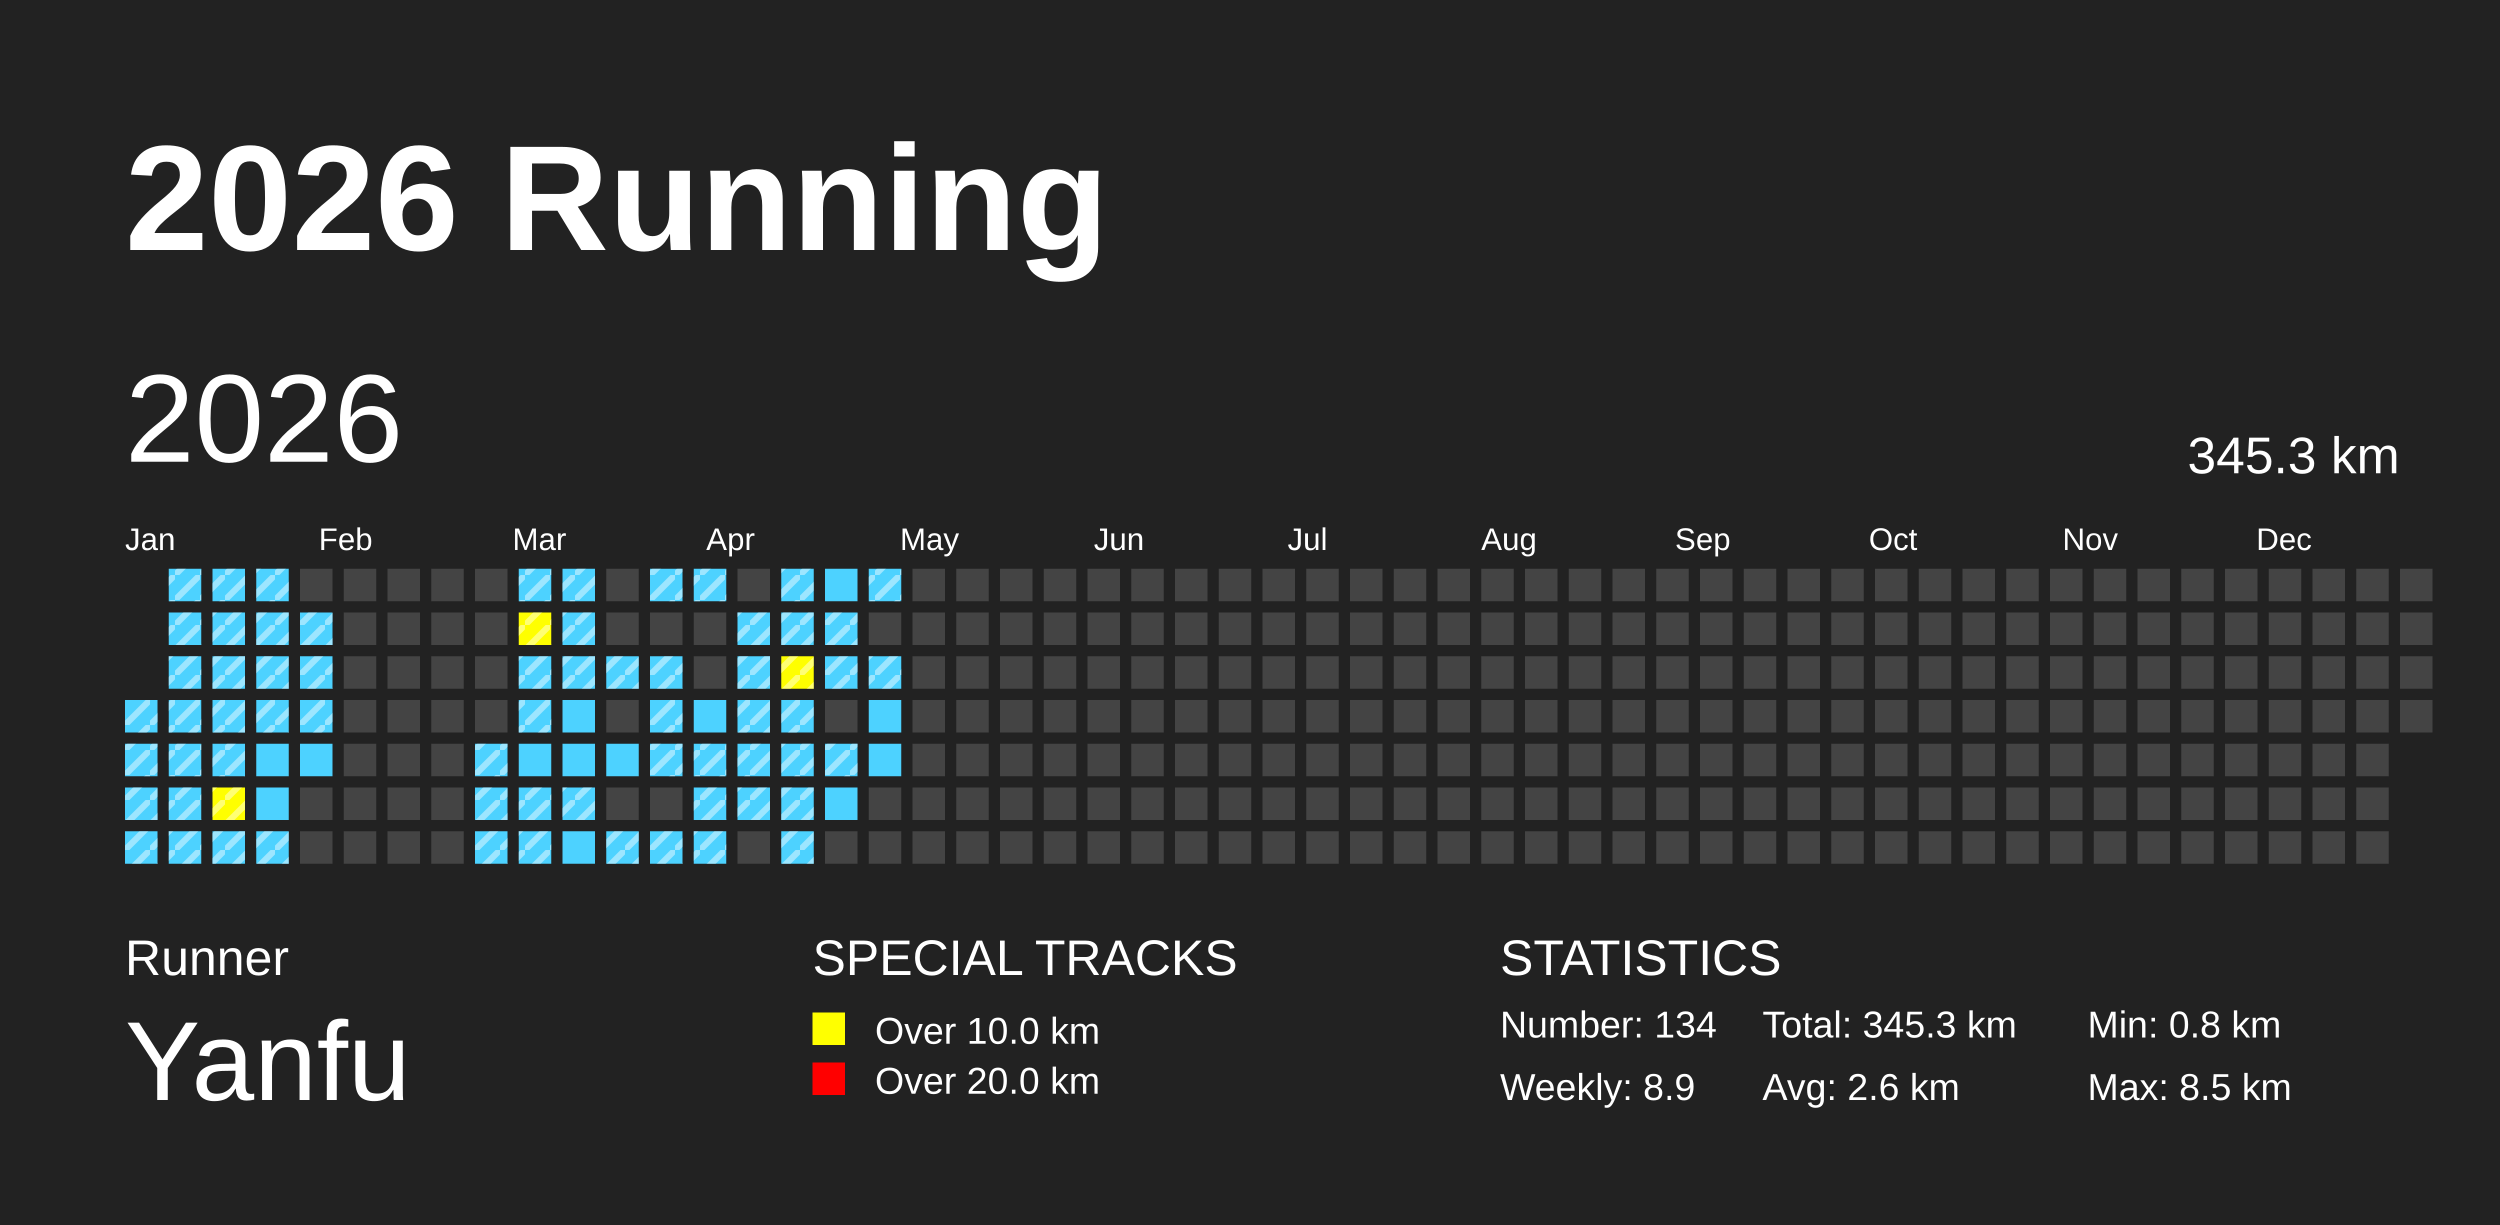
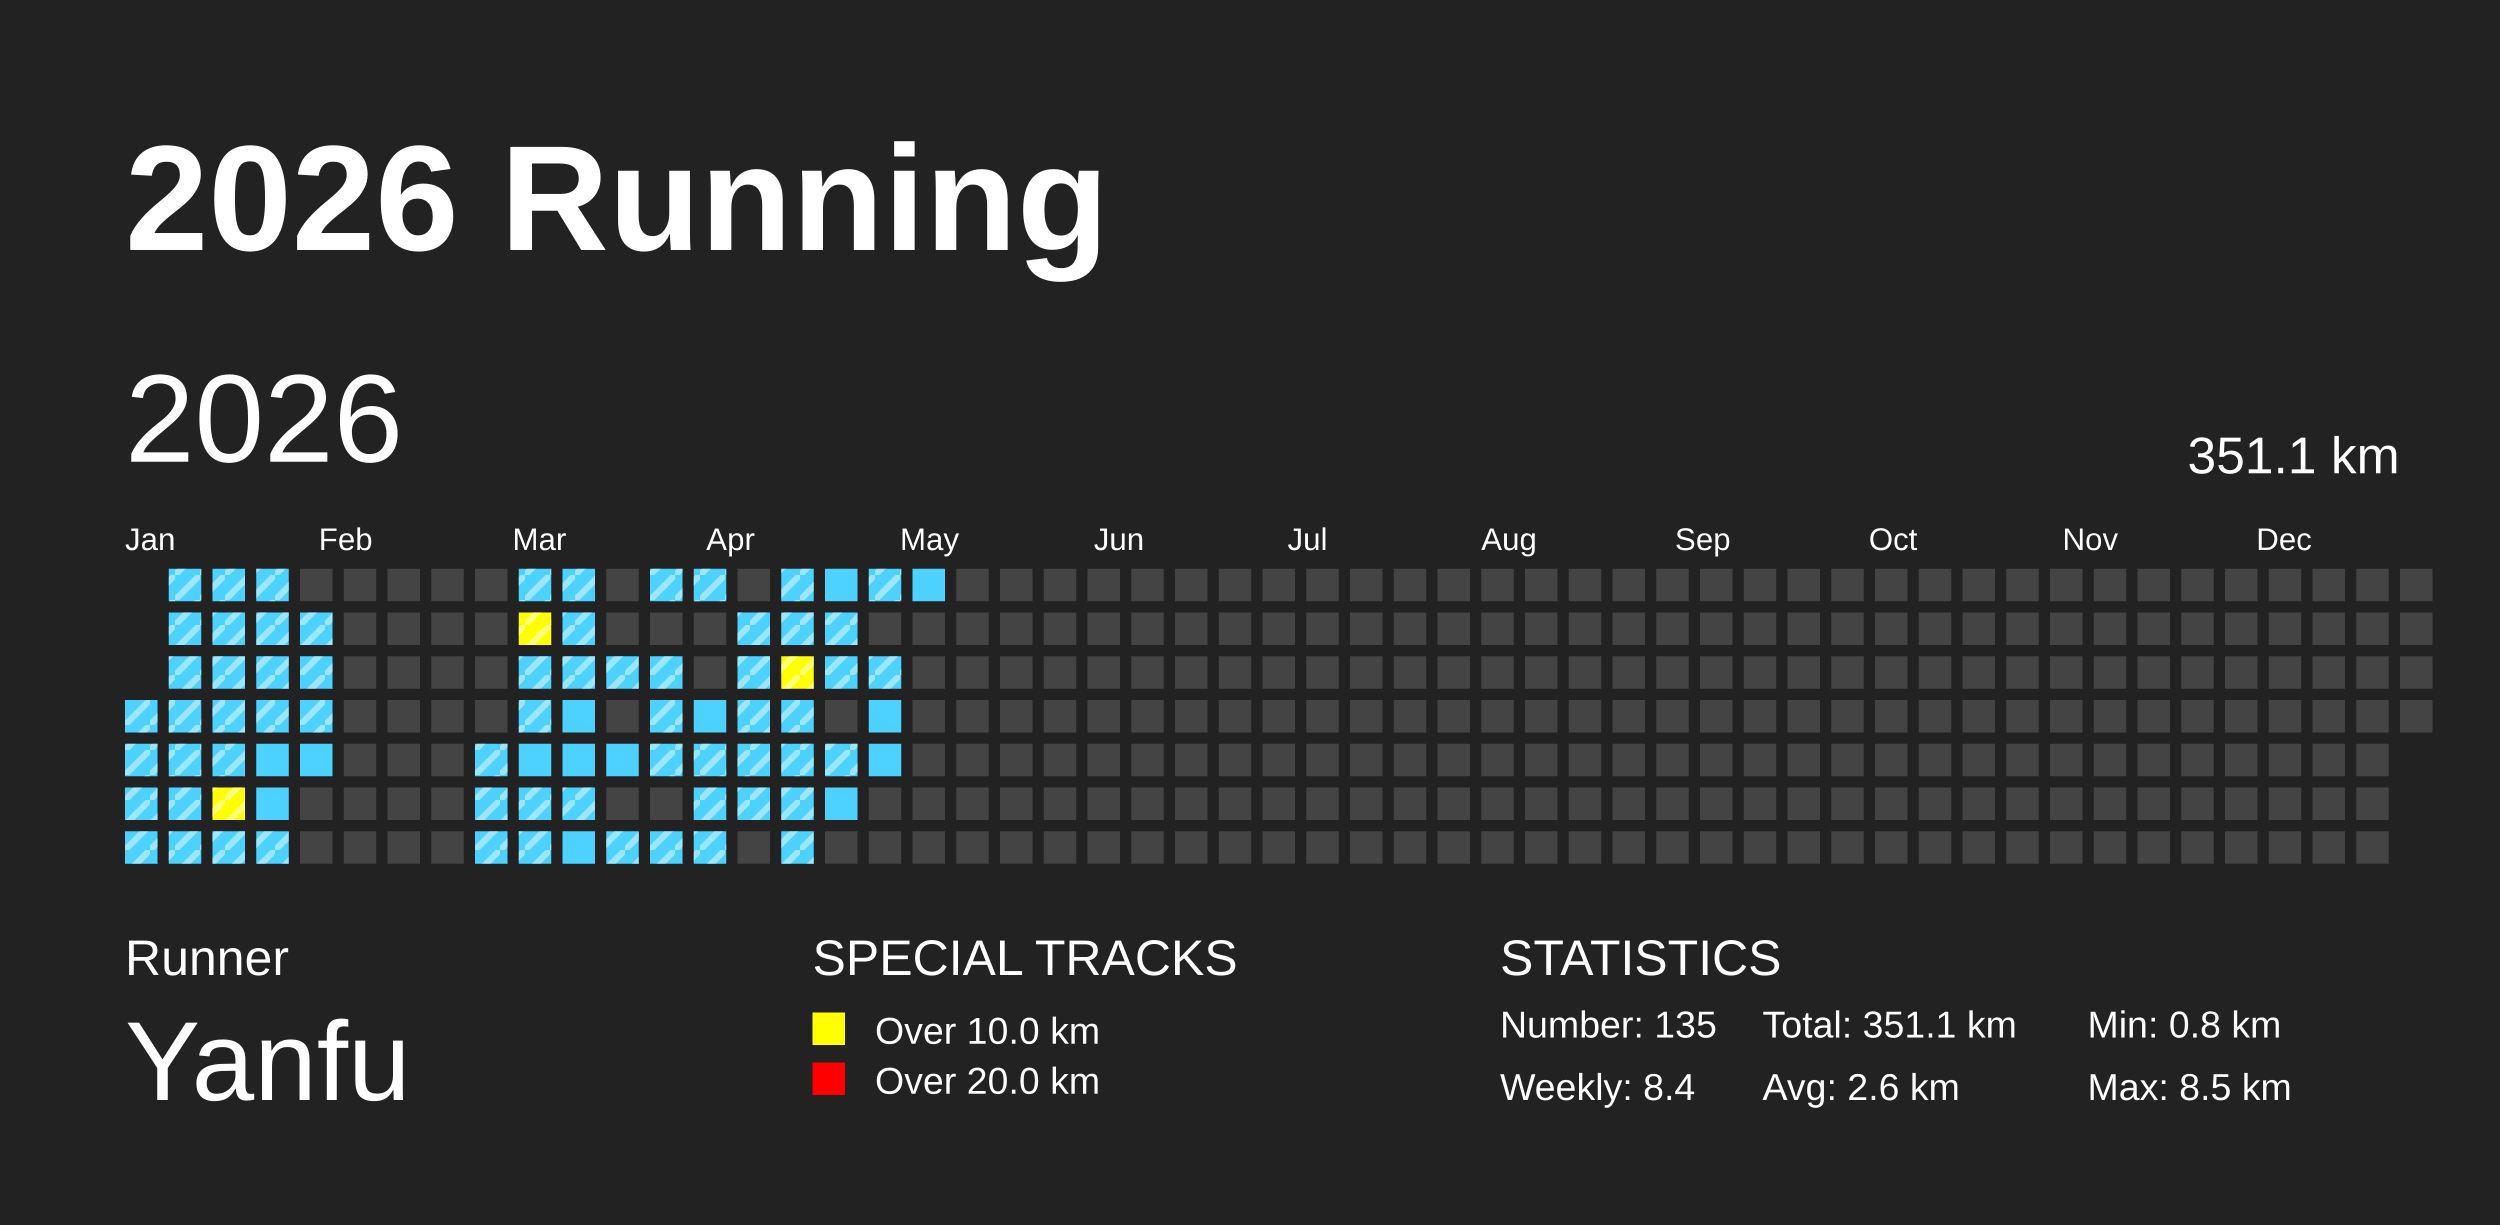
<svg xmlns="http://www.w3.org/2000/svg" baseProfile="full" height="98mm" version="1.1" viewBox="0,0,200,98" width="200mm">
  <defs>
    <pattern height="2" id="indoor-stripe" patternUnits="userSpaceOnUse" width="2">
      <line stroke="white" stroke-opacity="0.45" stroke-width="0.5" x1="0" x2="2" y1="2" y2="0" />
    </pattern>
  </defs>
  <rect fill="#222222" height="98" width="200" x="0" y="0" />
  <text fill="#FFFFFF" style="font-size:12px; font-family:Arial; font-weight:bold;" x="10" y="20">2026 Running</text>
  <text fill="#FFFFFF" style="font-size:4px; font-family:Arial" x="10" y="78">Runner</text>
  <text fill="#FFFFFF" style="font-size:9px; font-family:Arial" x="10" y="88">Yanfu</text>
  <text fill="#FFFFFF" style="font-size:4px; font-family:Arial" x="65" y="78">SPECIAL TRACKS</text>
  <rect fill="yellow" height="2.6" width="2.6" x="65" y="81" />
  <text fill="#FFFFFF" style="font-size:3px; font-family:Arial" x="70" y="83.5">Over 10.0 km</text>
  <rect fill="red" height="2.6" width="2.6" x="65" y="85" />
  <text fill="#FFFFFF" style="font-size:3px; font-family:Arial" x="70" y="87.5">Over 20.0 km</text>
  <text fill="#FFFFFF" style="font-size:4px; font-family:Arial" x="120" y="78">STATISTICS</text>
-   <text fill="#FFFFFF" style="font-size:3px; font-family:Arial" x="120" y="83">Number: 134</text>
-   <text fill="#FFFFFF" style="font-size:3px; font-family:Arial" x="120" y="88">Weekly: 8.9</text>
-   <text fill="#FFFFFF" style="font-size:3px; font-family:Arial" x="141" y="83">Total: 345.3 km</text>
+   <text fill="#FFFFFF" style="font-size:3px; font-family:Arial" x="120" y="83">Number: 135</text>
+   <text fill="#FFFFFF" style="font-size:3px; font-family:Arial" x="120" y="88">Weekly: 8.4</text>
+   <text fill="#FFFFFF" style="font-size:3px; font-family:Arial" x="141" y="83">Total: 351.1 km</text>
  <text fill="#FFFFFF" style="font-size:3px; font-family:Arial" x="141" y="88">Avg: 2.6 km</text>
  <text fill="#FFFFFF" style="font-size:3px; font-family:Arial" x="167" y="83">Min: 0.8 km</text>
  <text fill="#FFFFFF" style="font-size:3px; font-family:Arial" x="167" y="88">Max: 8.5 km</text>
  <text dominant-baseline="hanging" fill="#FFFFFF" style="font-size:10.0px; font-family:Arial;" x="10" y="30">2026</text>
-   <text dominant-baseline="hanging" fill="#FFFFFF" style="font-size:4.125px; font-family:Arial;" x="175" y="35">345.3 km</text>
+   <text dominant-baseline="hanging" fill="#FFFFFF" style="font-size:4.125px; font-family:Arial;" x="175" y="35">351.1 km</text>
  <text fill="#FFFFFF" style="font-size:2.5px; font-family:Arial" x="10.0" y="44">Jan</text>
  <text fill="#FFFFFF" style="font-size:2.5px; font-family:Arial" x="25.5" y="44">Feb</text>
  <text fill="#FFFFFF" style="font-size:2.5px; font-family:Arial" x="41.0" y="44">Mar</text>
  <text fill="#FFFFFF" style="font-size:2.5px; font-family:Arial" x="56.5" y="44">Apr</text>
  <text fill="#FFFFFF" style="font-size:2.5px; font-family:Arial" x="72.0" y="44">May</text>
  <text fill="#FFFFFF" style="font-size:2.5px; font-family:Arial" x="87.5" y="44">Jun</text>
  <text fill="#FFFFFF" style="font-size:2.5px; font-family:Arial" x="103.0" y="44">Jul</text>
  <text fill="#FFFFFF" style="font-size:2.5px; font-family:Arial" x="118.5" y="44">Aug</text>
  <text fill="#FFFFFF" style="font-size:2.5px; font-family:Arial" x="134.0" y="44">Sep</text>
  <text fill="#FFFFFF" style="font-size:2.5px; font-family:Arial" x="149.5" y="44">Oct</text>
  <text fill="#FFFFFF" style="font-size:2.5px; font-family:Arial" x="165.0" y="44">Nov</text>
  <text fill="#FFFFFF" style="font-size:2.5px; font-family:Arial" x="180.5" y="44">Dec</text>
  <rect fill="#4DD2FF" height="2.6" width="2.6" x="10.0" y="56.0" />
  <rect fill="url(#indoor-stripe)" height="2.6" width="2.6" x="10.0" y="56.0" />
  <rect fill="#4DD2FF" height="2.6" width="2.6" x="10.0" y="59.5" />
  <rect fill="url(#indoor-stripe)" height="2.6" width="2.6" x="10.0" y="59.5" />
  <rect fill="#4DD2FF" height="2.6" width="2.6" x="10.0" y="63.0" />
  <rect fill="url(#indoor-stripe)" height="2.6" width="2.6" x="10.0" y="63.0" />
  <rect fill="#4DD2FF" height="2.6" width="2.6" x="10.0" y="66.5" />
  <rect fill="url(#indoor-stripe)" height="2.6" width="2.6" x="10.0" y="66.5" />
  <rect fill="#4DD2FF" height="2.6" width="2.6" x="13.5" y="45.5" />
  <rect fill="url(#indoor-stripe)" height="2.6" width="2.6" x="13.5" y="45.5" />
  <rect fill="#4DD2FF" height="2.6" width="2.6" x="13.5" y="49.0" />
  <rect fill="url(#indoor-stripe)" height="2.6" width="2.6" x="13.5" y="49.0" />
  <rect fill="#4DD2FF" height="2.6" width="2.6" x="13.5" y="52.5" />
  <rect fill="url(#indoor-stripe)" height="2.6" width="2.6" x="13.5" y="52.5" />
  <rect fill="#4DD2FF" height="2.6" width="2.6" x="13.5" y="56.0" />
  <rect fill="url(#indoor-stripe)" height="2.6" width="2.6" x="13.5" y="56.0" />
  <rect fill="#4DD2FF" height="2.6" width="2.6" x="13.5" y="59.5" />
  <rect fill="url(#indoor-stripe)" height="2.6" width="2.6" x="13.5" y="59.5" />
  <rect fill="#4DD2FF" height="2.6" width="2.6" x="13.5" y="63.0" />
  <rect fill="url(#indoor-stripe)" height="2.6" width="2.6" x="13.5" y="63.0" />
  <rect fill="#4DD2FF" height="2.6" width="2.6" x="13.5" y="66.5" />
  <rect fill="url(#indoor-stripe)" height="2.6" width="2.6" x="13.5" y="66.5" />
  <rect fill="#4DD2FF" height="2.6" width="2.6" x="17.0" y="45.5" />
  <rect fill="url(#indoor-stripe)" height="2.6" width="2.6" x="17.0" y="45.5" />
  <rect fill="#4DD2FF" height="2.6" width="2.6" x="17.0" y="49.0" />
  <rect fill="url(#indoor-stripe)" height="2.6" width="2.6" x="17.0" y="49.0" />
  <rect fill="#4DD2FF" height="2.6" width="2.6" x="17.0" y="52.5" />
  <rect fill="url(#indoor-stripe)" height="2.6" width="2.6" x="17.0" y="52.5" />
  <rect fill="#4DD2FF" height="2.6" width="2.6" x="17.0" y="56.0" />
  <rect fill="url(#indoor-stripe)" height="2.6" width="2.6" x="17.0" y="56.0" />
  <rect fill="#4DD2FF" height="2.6" width="2.6" x="17.0" y="59.5" />
  <rect fill="url(#indoor-stripe)" height="2.6" width="2.6" x="17.0" y="59.5" />
  <rect fill="yellow" height="2.6" width="2.6" x="17.0" y="63.0" />
  <rect fill="url(#indoor-stripe)" height="2.6" width="2.6" x="17.0" y="63.0" />
  <rect fill="#4DD2FF" height="2.6" width="2.6" x="17.0" y="66.5" />
  <rect fill="url(#indoor-stripe)" height="2.6" width="2.6" x="17.0" y="66.5" />
  <rect fill="#4DD2FF" height="2.6" width="2.6" x="20.5" y="45.5" />
  <rect fill="url(#indoor-stripe)" height="2.6" width="2.6" x="20.5" y="45.5" />
  <rect fill="#4DD2FF" height="2.6" width="2.6" x="20.5" y="49.0" />
  <rect fill="url(#indoor-stripe)" height="2.6" width="2.6" x="20.5" y="49.0" />
  <rect fill="#4DD2FF" height="2.6" width="2.6" x="20.5" y="52.5" />
  <rect fill="url(#indoor-stripe)" height="2.6" width="2.6" x="20.5" y="52.5" />
  <rect fill="#4DD2FF" height="2.6" width="2.6" x="20.5" y="56.0" />
  <rect fill="url(#indoor-stripe)" height="2.6" width="2.6" x="20.5" y="56.0" />
  <rect fill="#4DD2FF" height="2.6" width="2.6" x="20.5" y="59.5" />
  <rect fill="#4DD2FF" height="2.6" width="2.6" x="20.5" y="63.0" />
  <rect fill="#4DD2FF" height="2.6" width="2.6" x="20.5" y="66.5" />
  <rect fill="url(#indoor-stripe)" height="2.6" width="2.6" x="20.5" y="66.5" />
  <rect fill="#444444" height="2.6" width="2.6" x="24.0" y="45.5" />
  <rect fill="#4DD2FF" height="2.6" width="2.6" x="24.0" y="49.0" />
  <rect fill="url(#indoor-stripe)" height="2.6" width="2.6" x="24.0" y="49.0" />
  <rect fill="#4DD2FF" height="2.6" width="2.6" x="24.0" y="52.5" />
  <rect fill="url(#indoor-stripe)" height="2.6" width="2.6" x="24.0" y="52.5" />
  <rect fill="#4DD2FF" height="2.6" width="2.6" x="24.0" y="56.0" />
  <rect fill="url(#indoor-stripe)" height="2.6" width="2.6" x="24.0" y="56.0" />
  <rect fill="#4DD2FF" height="2.6" width="2.6" x="24.0" y="59.5" />
  <rect fill="#444444" height="2.6" width="2.6" x="24.0" y="63.0" />
  <rect fill="#444444" height="2.6" width="2.6" x="24.0" y="66.5" />
  <rect fill="#444444" height="2.6" width="2.6" x="27.5" y="45.5" />
  <rect fill="#444444" height="2.6" width="2.6" x="27.5" y="49.0" />
  <rect fill="#444444" height="2.6" width="2.6" x="27.5" y="52.5" />
  <rect fill="#444444" height="2.6" width="2.6" x="27.5" y="56.0" />
  <rect fill="#444444" height="2.6" width="2.6" x="27.5" y="59.5" />
  <rect fill="#444444" height="2.6" width="2.6" x="27.5" y="63.0" />
  <rect fill="#444444" height="2.6" width="2.6" x="27.5" y="66.5" />
  <rect fill="#444444" height="2.6" width="2.6" x="31.0" y="45.5" />
  <rect fill="#444444" height="2.6" width="2.6" x="31.0" y="49.0" />
  <rect fill="#444444" height="2.6" width="2.6" x="31.0" y="52.5" />
  <rect fill="#444444" height="2.6" width="2.6" x="31.0" y="56.0" />
  <rect fill="#444444" height="2.6" width="2.6" x="31.0" y="59.5" />
  <rect fill="#444444" height="2.6" width="2.6" x="31.0" y="63.0" />
  <rect fill="#444444" height="2.6" width="2.6" x="31.0" y="66.5" />
  <rect fill="#444444" height="2.6" width="2.6" x="34.5" y="45.5" />
  <rect fill="#444444" height="2.6" width="2.6" x="34.5" y="49.0" />
  <rect fill="#444444" height="2.6" width="2.6" x="34.5" y="52.5" />
  <rect fill="#444444" height="2.6" width="2.6" x="34.5" y="56.0" />
  <rect fill="#444444" height="2.6" width="2.6" x="34.5" y="59.5" />
  <rect fill="#444444" height="2.6" width="2.6" x="34.5" y="63.0" />
  <rect fill="#444444" height="2.6" width="2.6" x="34.5" y="66.5" />
  <rect fill="#444444" height="2.6" width="2.6" x="38.0" y="45.5" />
  <rect fill="#444444" height="2.6" width="2.6" x="38.0" y="49.0" />
  <rect fill="#444444" height="2.6" width="2.6" x="38.0" y="52.5" />
  <rect fill="#444444" height="2.6" width="2.6" x="38.0" y="56.0" />
  <rect fill="#4DD2FF" height="2.6" width="2.6" x="38.0" y="59.5" />
  <rect fill="url(#indoor-stripe)" height="2.6" width="2.6" x="38.0" y="59.5" />
  <rect fill="#4DD2FF" height="2.6" width="2.6" x="38.0" y="63.0" />
  <rect fill="url(#indoor-stripe)" height="2.6" width="2.6" x="38.0" y="63.0" />
  <rect fill="#4DD2FF" height="2.6" width="2.6" x="38.0" y="66.5" />
  <rect fill="url(#indoor-stripe)" height="2.6" width="2.6" x="38.0" y="66.5" />
  <rect fill="#4DD2FF" height="2.6" width="2.6" x="41.5" y="45.5" />
  <rect fill="url(#indoor-stripe)" height="2.6" width="2.6" x="41.5" y="45.5" />
  <rect fill="yellow" height="2.6" width="2.6" x="41.5" y="49.0" />
  <rect fill="url(#indoor-stripe)" height="2.6" width="2.6" x="41.5" y="49.0" />
  <rect fill="#4DD2FF" height="2.6" width="2.6" x="41.5" y="52.5" />
  <rect fill="url(#indoor-stripe)" height="2.6" width="2.6" x="41.5" y="52.5" />
  <rect fill="#4DD2FF" height="2.6" width="2.6" x="41.5" y="56.0" />
  <rect fill="url(#indoor-stripe)" height="2.6" width="2.6" x="41.5" y="56.0" />
  <rect fill="#4DD2FF" height="2.6" width="2.6" x="41.5" y="59.5" />
  <rect fill="#4DD2FF" height="2.6" width="2.6" x="41.5" y="63.0" />
  <rect fill="url(#indoor-stripe)" height="2.6" width="2.6" x="41.5" y="63.0" />
  <rect fill="#4DD2FF" height="2.6" width="2.6" x="41.5" y="66.5" />
  <rect fill="url(#indoor-stripe)" height="2.6" width="2.6" x="41.5" y="66.5" />
  <rect fill="#4DD2FF" height="2.6" width="2.6" x="45.0" y="45.5" />
  <rect fill="url(#indoor-stripe)" height="2.6" width="2.6" x="45.0" y="45.5" />
  <rect fill="#4DD2FF" height="2.6" width="2.6" x="45.0" y="49.0" />
  <rect fill="url(#indoor-stripe)" height="2.6" width="2.6" x="45.0" y="49.0" />
  <rect fill="#4DD2FF" height="2.6" width="2.6" x="45.0" y="52.5" />
  <rect fill="url(#indoor-stripe)" height="2.6" width="2.6" x="45.0" y="52.5" />
  <rect fill="#4DD2FF" height="2.6" width="2.6" x="45.0" y="56.0" />
  <rect fill="#4DD2FF" height="2.6" width="2.6" x="45.0" y="59.5" />
  <rect fill="#4DD2FF" height="2.6" width="2.6" x="45.0" y="63.0" />
  <rect fill="url(#indoor-stripe)" height="2.6" width="2.6" x="45.0" y="63.0" />
  <rect fill="#4DD2FF" height="2.6" width="2.6" x="45.0" y="66.5" />
  <rect fill="#444444" height="2.6" width="2.6" x="48.5" y="45.5" />
  <rect fill="#444444" height="2.6" width="2.6" x="48.5" y="49.0" />
  <rect fill="#4DD2FF" height="2.6" width="2.6" x="48.5" y="52.5" />
  <rect fill="url(#indoor-stripe)" height="2.6" width="2.6" x="48.5" y="52.5" />
  <rect fill="#444444" height="2.6" width="2.6" x="48.5" y="56.0" />
  <rect fill="#4DD2FF" height="2.6" width="2.6" x="48.5" y="59.5" />
  <rect fill="#444444" height="2.6" width="2.6" x="48.5" y="63.0" />
  <rect fill="#4DD2FF" height="2.6" width="2.6" x="48.5" y="66.5" />
  <rect fill="url(#indoor-stripe)" height="2.6" width="2.6" x="48.5" y="66.5" />
  <rect fill="#4DD2FF" height="2.6" width="2.6" x="52.0" y="45.5" />
  <rect fill="url(#indoor-stripe)" height="2.6" width="2.6" x="52.0" y="45.5" />
  <rect fill="#444444" height="2.6" width="2.6" x="52.0" y="49.0" />
  <rect fill="#4DD2FF" height="2.6" width="2.6" x="52.0" y="52.5" />
  <rect fill="url(#indoor-stripe)" height="2.6" width="2.6" x="52.0" y="52.5" />
  <rect fill="#4DD2FF" height="2.6" width="2.6" x="52.0" y="56.0" />
  <rect fill="url(#indoor-stripe)" height="2.6" width="2.6" x="52.0" y="56.0" />
  <rect fill="#4DD2FF" height="2.6" width="2.6" x="52.0" y="59.5" />
  <rect fill="url(#indoor-stripe)" height="2.6" width="2.6" x="52.0" y="59.5" />
  <rect fill="#444444" height="2.6" width="2.6" x="52.0" y="63.0" />
  <rect fill="#4DD2FF" height="2.6" width="2.6" x="52.0" y="66.5" />
  <rect fill="url(#indoor-stripe)" height="2.6" width="2.6" x="52.0" y="66.5" />
  <rect fill="#4DD2FF" height="2.6" width="2.6" x="55.5" y="45.5" />
  <rect fill="url(#indoor-stripe)" height="2.6" width="2.6" x="55.5" y="45.5" />
  <rect fill="#444444" height="2.6" width="2.6" x="55.5" y="49.0" />
  <rect fill="#444444" height="2.6" width="2.6" x="55.5" y="52.5" />
  <rect fill="#4DD2FF" height="2.6" width="2.6" x="55.5" y="56.0" />
  <rect fill="#4DD2FF" height="2.6" width="2.6" x="55.5" y="59.5" />
  <rect fill="url(#indoor-stripe)" height="2.6" width="2.6" x="55.5" y="59.5" />
  <rect fill="#4DD2FF" height="2.6" width="2.6" x="55.5" y="63.0" />
  <rect fill="url(#indoor-stripe)" height="2.6" width="2.6" x="55.5" y="63.0" />
  <rect fill="#4DD2FF" height="2.6" width="2.6" x="55.5" y="66.5" />
  <rect fill="url(#indoor-stripe)" height="2.6" width="2.6" x="55.5" y="66.5" />
  <rect fill="#444444" height="2.6" width="2.6" x="59.0" y="45.5" />
  <rect fill="#4DD2FF" height="2.6" width="2.6" x="59.0" y="49.0" />
  <rect fill="url(#indoor-stripe)" height="2.6" width="2.6" x="59.0" y="49.0" />
  <rect fill="#4DD2FF" height="2.6" width="2.6" x="59.0" y="52.5" />
  <rect fill="url(#indoor-stripe)" height="2.6" width="2.6" x="59.0" y="52.5" />
  <rect fill="#4DD2FF" height="2.6" width="2.6" x="59.0" y="56.0" />
  <rect fill="url(#indoor-stripe)" height="2.6" width="2.6" x="59.0" y="56.0" />
  <rect fill="#4DD2FF" height="2.6" width="2.6" x="59.0" y="59.5" />
  <rect fill="url(#indoor-stripe)" height="2.6" width="2.6" x="59.0" y="59.5" />
  <rect fill="#4DD2FF" height="2.6" width="2.6" x="59.0" y="63.0" />
  <rect fill="url(#indoor-stripe)" height="2.6" width="2.6" x="59.0" y="63.0" />
  <rect fill="#444444" height="2.6" width="2.6" x="59.0" y="66.5" />
  <rect fill="#4DD2FF" height="2.6" width="2.6" x="62.5" y="45.5" />
  <rect fill="url(#indoor-stripe)" height="2.6" width="2.6" x="62.5" y="45.5" />
  <rect fill="#4DD2FF" height="2.6" width="2.6" x="62.5" y="49.0" />
  <rect fill="url(#indoor-stripe)" height="2.6" width="2.6" x="62.5" y="49.0" />
  <rect fill="yellow" height="2.6" width="2.6" x="62.5" y="52.5" />
  <rect fill="url(#indoor-stripe)" height="2.6" width="2.6" x="62.5" y="52.5" />
  <rect fill="#4DD2FF" height="2.6" width="2.6" x="62.5" y="56.0" />
  <rect fill="url(#indoor-stripe)" height="2.6" width="2.6" x="62.5" y="56.0" />
  <rect fill="#4DD2FF" height="2.6" width="2.6" x="62.5" y="59.5" />
  <rect fill="url(#indoor-stripe)" height="2.6" width="2.6" x="62.5" y="59.5" />
  <rect fill="#4DD2FF" height="2.6" width="2.6" x="62.5" y="63.0" />
  <rect fill="url(#indoor-stripe)" height="2.6" width="2.6" x="62.5" y="63.0" />
  <rect fill="#4DD2FF" height="2.6" width="2.6" x="62.5" y="66.5" />
  <rect fill="url(#indoor-stripe)" height="2.6" width="2.6" x="62.5" y="66.5" />
  <rect fill="#4DD2FF" height="2.6" width="2.6" x="66.0" y="45.5" />
  <rect fill="#4DD2FF" height="2.6" width="2.6" x="66.0" y="49.0" />
  <rect fill="url(#indoor-stripe)" height="2.6" width="2.6" x="66.0" y="49.0" />
  <rect fill="#4DD2FF" height="2.6" width="2.6" x="66.0" y="52.5" />
  <rect fill="url(#indoor-stripe)" height="2.6" width="2.6" x="66.0" y="52.5" />
  <rect fill="#444444" height="2.6" width="2.6" x="66.0" y="56.0" />
  <rect fill="#4DD2FF" height="2.6" width="2.6" x="66.0" y="59.5" />
  <rect fill="url(#indoor-stripe)" height="2.6" width="2.6" x="66.0" y="59.5" />
  <rect fill="#4DD2FF" height="2.6" width="2.6" x="66.0" y="63.0" />
  <rect fill="#444444" height="2.6" width="2.6" x="66.0" y="66.5" />
  <rect fill="#4DD2FF" height="2.6" width="2.6" x="69.5" y="45.5" />
  <rect fill="url(#indoor-stripe)" height="2.6" width="2.6" x="69.5" y="45.5" />
  <rect fill="#444444" height="2.6" width="2.6" x="69.5" y="49.0" />
  <rect fill="#4DD2FF" height="2.6" width="2.6" x="69.5" y="52.5" />
  <rect fill="url(#indoor-stripe)" height="2.6" width="2.6" x="69.5" y="52.5" />
  <rect fill="#4DD2FF" height="2.6" width="2.6" x="69.5" y="56.0" />
  <rect fill="#4DD2FF" height="2.6" width="2.6" x="69.5" y="59.5" />
  <rect fill="#444444" height="2.6" width="2.6" x="69.5" y="63.0" />
  <rect fill="#444444" height="2.6" width="2.6" x="69.5" y="66.5" />
-   <rect fill="#444444" height="2.6" width="2.6" x="73.0" y="45.5" />
+   <rect fill="#4DD2FF" height="2.6" width="2.6" x="73.0" y="45.5" />
  <rect fill="#444444" height="2.6" width="2.6" x="73.0" y="49.0" />
  <rect fill="#444444" height="2.6" width="2.6" x="73.0" y="52.5" />
  <rect fill="#444444" height="2.6" width="2.6" x="73.0" y="56.0" />
  <rect fill="#444444" height="2.6" width="2.6" x="73.0" y="59.5" />
  <rect fill="#444444" height="2.6" width="2.6" x="73.0" y="63.0" />
  <rect fill="#444444" height="2.6" width="2.6" x="73.0" y="66.5" />
  <rect fill="#444444" height="2.6" width="2.6" x="76.5" y="45.5" />
  <rect fill="#444444" height="2.6" width="2.6" x="76.5" y="49.0" />
  <rect fill="#444444" height="2.6" width="2.6" x="76.5" y="52.5" />
  <rect fill="#444444" height="2.6" width="2.6" x="76.5" y="56.0" />
  <rect fill="#444444" height="2.6" width="2.6" x="76.5" y="59.5" />
  <rect fill="#444444" height="2.6" width="2.6" x="76.5" y="63.0" />
  <rect fill="#444444" height="2.6" width="2.6" x="76.5" y="66.5" />
  <rect fill="#444444" height="2.6" width="2.6" x="80.0" y="45.5" />
  <rect fill="#444444" height="2.6" width="2.6" x="80.0" y="49.0" />
  <rect fill="#444444" height="2.6" width="2.6" x="80.0" y="52.5" />
  <rect fill="#444444" height="2.6" width="2.6" x="80.0" y="56.0" />
  <rect fill="#444444" height="2.6" width="2.6" x="80.0" y="59.5" />
  <rect fill="#444444" height="2.6" width="2.6" x="80.0" y="63.0" />
  <rect fill="#444444" height="2.6" width="2.6" x="80.0" y="66.5" />
  <rect fill="#444444" height="2.6" width="2.6" x="83.5" y="45.5" />
  <rect fill="#444444" height="2.6" width="2.6" x="83.5" y="49.0" />
  <rect fill="#444444" height="2.6" width="2.6" x="83.5" y="52.5" />
  <rect fill="#444444" height="2.6" width="2.6" x="83.5" y="56.0" />
  <rect fill="#444444" height="2.6" width="2.6" x="83.5" y="59.5" />
  <rect fill="#444444" height="2.6" width="2.6" x="83.5" y="63.0" />
  <rect fill="#444444" height="2.6" width="2.6" x="83.5" y="66.5" />
  <rect fill="#444444" height="2.6" width="2.6" x="87.0" y="45.5" />
  <rect fill="#444444" height="2.6" width="2.6" x="87.0" y="49.0" />
  <rect fill="#444444" height="2.6" width="2.6" x="87.0" y="52.5" />
  <rect fill="#444444" height="2.6" width="2.6" x="87.0" y="56.0" />
  <rect fill="#444444" height="2.6" width="2.6" x="87.0" y="59.5" />
  <rect fill="#444444" height="2.6" width="2.6" x="87.0" y="63.0" />
  <rect fill="#444444" height="2.6" width="2.6" x="87.0" y="66.5" />
  <rect fill="#444444" height="2.6" width="2.6" x="90.5" y="45.5" />
  <rect fill="#444444" height="2.6" width="2.6" x="90.5" y="49.0" />
  <rect fill="#444444" height="2.6" width="2.6" x="90.5" y="52.5" />
  <rect fill="#444444" height="2.6" width="2.6" x="90.5" y="56.0" />
  <rect fill="#444444" height="2.6" width="2.6" x="90.5" y="59.5" />
  <rect fill="#444444" height="2.6" width="2.6" x="90.5" y="63.0" />
  <rect fill="#444444" height="2.6" width="2.6" x="90.5" y="66.5" />
  <rect fill="#444444" height="2.6" width="2.6" x="94.0" y="45.5" />
  <rect fill="#444444" height="2.6" width="2.6" x="94.0" y="49.0" />
  <rect fill="#444444" height="2.6" width="2.6" x="94.0" y="52.5" />
  <rect fill="#444444" height="2.6" width="2.6" x="94.0" y="56.0" />
  <rect fill="#444444" height="2.6" width="2.6" x="94.0" y="59.5" />
  <rect fill="#444444" height="2.6" width="2.6" x="94.0" y="63.0" />
  <rect fill="#444444" height="2.6" width="2.6" x="94.0" y="66.5" />
  <rect fill="#444444" height="2.6" width="2.6" x="97.5" y="45.5" />
  <rect fill="#444444" height="2.6" width="2.6" x="97.5" y="49.0" />
  <rect fill="#444444" height="2.6" width="2.6" x="97.5" y="52.5" />
  <rect fill="#444444" height="2.6" width="2.6" x="97.5" y="56.0" />
  <rect fill="#444444" height="2.6" width="2.6" x="97.5" y="59.5" />
  <rect fill="#444444" height="2.6" width="2.6" x="97.5" y="63.0" />
  <rect fill="#444444" height="2.6" width="2.6" x="97.5" y="66.5" />
  <rect fill="#444444" height="2.6" width="2.6" x="101.0" y="45.5" />
  <rect fill="#444444" height="2.6" width="2.6" x="101.0" y="49.0" />
  <rect fill="#444444" height="2.6" width="2.6" x="101.0" y="52.5" />
  <rect fill="#444444" height="2.6" width="2.6" x="101.0" y="56.0" />
  <rect fill="#444444" height="2.6" width="2.6" x="101.0" y="59.5" />
  <rect fill="#444444" height="2.6" width="2.6" x="101.0" y="63.0" />
  <rect fill="#444444" height="2.6" width="2.6" x="101.0" y="66.5" />
  <rect fill="#444444" height="2.6" width="2.6" x="104.5" y="45.5" />
  <rect fill="#444444" height="2.6" width="2.6" x="104.5" y="49.0" />
  <rect fill="#444444" height="2.6" width="2.6" x="104.5" y="52.5" />
  <rect fill="#444444" height="2.6" width="2.6" x="104.5" y="56.0" />
  <rect fill="#444444" height="2.6" width="2.6" x="104.5" y="59.5" />
  <rect fill="#444444" height="2.6" width="2.6" x="104.5" y="63.0" />
  <rect fill="#444444" height="2.6" width="2.6" x="104.5" y="66.5" />
  <rect fill="#444444" height="2.6" width="2.6" x="108.0" y="45.5" />
  <rect fill="#444444" height="2.6" width="2.6" x="108.0" y="49.0" />
  <rect fill="#444444" height="2.6" width="2.6" x="108.0" y="52.5" />
  <rect fill="#444444" height="2.6" width="2.6" x="108.0" y="56.0" />
  <rect fill="#444444" height="2.6" width="2.6" x="108.0" y="59.5" />
  <rect fill="#444444" height="2.6" width="2.6" x="108.0" y="63.0" />
  <rect fill="#444444" height="2.6" width="2.6" x="108.0" y="66.5" />
  <rect fill="#444444" height="2.6" width="2.6" x="111.5" y="45.5" />
  <rect fill="#444444" height="2.6" width="2.6" x="111.5" y="49.0" />
  <rect fill="#444444" height="2.6" width="2.6" x="111.5" y="52.5" />
  <rect fill="#444444" height="2.6" width="2.6" x="111.5" y="56.0" />
  <rect fill="#444444" height="2.6" width="2.6" x="111.5" y="59.5" />
  <rect fill="#444444" height="2.6" width="2.6" x="111.5" y="63.0" />
  <rect fill="#444444" height="2.6" width="2.6" x="111.5" y="66.5" />
  <rect fill="#444444" height="2.6" width="2.6" x="115.0" y="45.5" />
  <rect fill="#444444" height="2.6" width="2.6" x="115.0" y="49.0" />
  <rect fill="#444444" height="2.6" width="2.6" x="115.0" y="52.5" />
  <rect fill="#444444" height="2.6" width="2.6" x="115.0" y="56.0" />
  <rect fill="#444444" height="2.6" width="2.6" x="115.0" y="59.5" />
  <rect fill="#444444" height="2.6" width="2.6" x="115.0" y="63.0" />
  <rect fill="#444444" height="2.6" width="2.6" x="115.0" y="66.5" />
  <rect fill="#444444" height="2.6" width="2.6" x="118.5" y="45.5" />
  <rect fill="#444444" height="2.6" width="2.6" x="118.5" y="49.0" />
  <rect fill="#444444" height="2.6" width="2.6" x="118.5" y="52.5" />
  <rect fill="#444444" height="2.6" width="2.6" x="118.5" y="56.0" />
  <rect fill="#444444" height="2.6" width="2.6" x="118.5" y="59.5" />
  <rect fill="#444444" height="2.6" width="2.6" x="118.5" y="63.0" />
  <rect fill="#444444" height="2.6" width="2.6" x="118.5" y="66.5" />
  <rect fill="#444444" height="2.6" width="2.6" x="122.0" y="45.5" />
  <rect fill="#444444" height="2.6" width="2.6" x="122.0" y="49.0" />
  <rect fill="#444444" height="2.6" width="2.6" x="122.0" y="52.5" />
  <rect fill="#444444" height="2.6" width="2.6" x="122.0" y="56.0" />
  <rect fill="#444444" height="2.6" width="2.6" x="122.0" y="59.5" />
  <rect fill="#444444" height="2.6" width="2.6" x="122.0" y="63.0" />
  <rect fill="#444444" height="2.6" width="2.6" x="122.0" y="66.5" />
  <rect fill="#444444" height="2.6" width="2.6" x="125.5" y="45.5" />
  <rect fill="#444444" height="2.6" width="2.6" x="125.5" y="49.0" />
  <rect fill="#444444" height="2.6" width="2.6" x="125.5" y="52.5" />
  <rect fill="#444444" height="2.6" width="2.6" x="125.5" y="56.0" />
  <rect fill="#444444" height="2.6" width="2.6" x="125.5" y="59.5" />
  <rect fill="#444444" height="2.6" width="2.6" x="125.5" y="63.0" />
  <rect fill="#444444" height="2.6" width="2.6" x="125.5" y="66.5" />
  <rect fill="#444444" height="2.6" width="2.6" x="129.0" y="45.5" />
  <rect fill="#444444" height="2.6" width="2.6" x="129.0" y="49.0" />
  <rect fill="#444444" height="2.6" width="2.6" x="129.0" y="52.5" />
  <rect fill="#444444" height="2.6" width="2.6" x="129.0" y="56.0" />
  <rect fill="#444444" height="2.6" width="2.6" x="129.0" y="59.5" />
  <rect fill="#444444" height="2.6" width="2.6" x="129.0" y="63.0" />
  <rect fill="#444444" height="2.6" width="2.6" x="129.0" y="66.5" />
  <rect fill="#444444" height="2.6" width="2.6" x="132.5" y="45.5" />
  <rect fill="#444444" height="2.6" width="2.6" x="132.5" y="49.0" />
  <rect fill="#444444" height="2.6" width="2.6" x="132.5" y="52.5" />
  <rect fill="#444444" height="2.6" width="2.6" x="132.5" y="56.0" />
  <rect fill="#444444" height="2.6" width="2.6" x="132.5" y="59.5" />
  <rect fill="#444444" height="2.6" width="2.6" x="132.5" y="63.0" />
  <rect fill="#444444" height="2.6" width="2.6" x="132.5" y="66.5" />
  <rect fill="#444444" height="2.6" width="2.6" x="136.0" y="45.5" />
  <rect fill="#444444" height="2.6" width="2.6" x="136.0" y="49.0" />
  <rect fill="#444444" height="2.6" width="2.6" x="136.0" y="52.5" />
  <rect fill="#444444" height="2.6" width="2.6" x="136.0" y="56.0" />
  <rect fill="#444444" height="2.6" width="2.6" x="136.0" y="59.5" />
  <rect fill="#444444" height="2.6" width="2.6" x="136.0" y="63.0" />
  <rect fill="#444444" height="2.6" width="2.6" x="136.0" y="66.5" />
  <rect fill="#444444" height="2.6" width="2.6" x="139.5" y="45.5" />
  <rect fill="#444444" height="2.6" width="2.6" x="139.5" y="49.0" />
  <rect fill="#444444" height="2.6" width="2.6" x="139.5" y="52.5" />
  <rect fill="#444444" height="2.6" width="2.6" x="139.5" y="56.0" />
  <rect fill="#444444" height="2.6" width="2.6" x="139.5" y="59.5" />
  <rect fill="#444444" height="2.6" width="2.6" x="139.5" y="63.0" />
  <rect fill="#444444" height="2.6" width="2.6" x="139.5" y="66.5" />
  <rect fill="#444444" height="2.6" width="2.6" x="143.0" y="45.5" />
  <rect fill="#444444" height="2.6" width="2.6" x="143.0" y="49.0" />
  <rect fill="#444444" height="2.6" width="2.6" x="143.0" y="52.5" />
  <rect fill="#444444" height="2.6" width="2.6" x="143.0" y="56.0" />
  <rect fill="#444444" height="2.6" width="2.6" x="143.0" y="59.5" />
  <rect fill="#444444" height="2.6" width="2.6" x="143.0" y="63.0" />
  <rect fill="#444444" height="2.6" width="2.6" x="143.0" y="66.5" />
  <rect fill="#444444" height="2.6" width="2.6" x="146.5" y="45.5" />
  <rect fill="#444444" height="2.6" width="2.6" x="146.5" y="49.0" />
  <rect fill="#444444" height="2.6" width="2.6" x="146.5" y="52.5" />
  <rect fill="#444444" height="2.6" width="2.6" x="146.5" y="56.0" />
  <rect fill="#444444" height="2.6" width="2.6" x="146.5" y="59.5" />
  <rect fill="#444444" height="2.6" width="2.6" x="146.5" y="63.0" />
  <rect fill="#444444" height="2.6" width="2.6" x="146.5" y="66.5" />
  <rect fill="#444444" height="2.6" width="2.6" x="150.0" y="45.5" />
  <rect fill="#444444" height="2.6" width="2.6" x="150.0" y="49.0" />
  <rect fill="#444444" height="2.6" width="2.6" x="150.0" y="52.5" />
  <rect fill="#444444" height="2.6" width="2.6" x="150.0" y="56.0" />
  <rect fill="#444444" height="2.6" width="2.6" x="150.0" y="59.5" />
  <rect fill="#444444" height="2.6" width="2.6" x="150.0" y="63.0" />
  <rect fill="#444444" height="2.6" width="2.6" x="150.0" y="66.5" />
  <rect fill="#444444" height="2.6" width="2.6" x="153.5" y="45.5" />
  <rect fill="#444444" height="2.6" width="2.6" x="153.5" y="49.0" />
  <rect fill="#444444" height="2.6" width="2.6" x="153.5" y="52.5" />
  <rect fill="#444444" height="2.6" width="2.6" x="153.5" y="56.0" />
  <rect fill="#444444" height="2.6" width="2.6" x="153.5" y="59.5" />
  <rect fill="#444444" height="2.6" width="2.6" x="153.5" y="63.0" />
  <rect fill="#444444" height="2.6" width="2.6" x="153.5" y="66.5" />
  <rect fill="#444444" height="2.6" width="2.6" x="157.0" y="45.5" />
  <rect fill="#444444" height="2.6" width="2.6" x="157.0" y="49.0" />
  <rect fill="#444444" height="2.6" width="2.6" x="157.0" y="52.5" />
  <rect fill="#444444" height="2.6" width="2.6" x="157.0" y="56.0" />
  <rect fill="#444444" height="2.6" width="2.6" x="157.0" y="59.5" />
  <rect fill="#444444" height="2.6" width="2.6" x="157.0" y="63.0" />
  <rect fill="#444444" height="2.6" width="2.6" x="157.0" y="66.5" />
  <rect fill="#444444" height="2.6" width="2.6" x="160.5" y="45.5" />
  <rect fill="#444444" height="2.6" width="2.6" x="160.5" y="49.0" />
  <rect fill="#444444" height="2.6" width="2.6" x="160.5" y="52.5" />
  <rect fill="#444444" height="2.6" width="2.6" x="160.5" y="56.0" />
  <rect fill="#444444" height="2.6" width="2.6" x="160.5" y="59.5" />
  <rect fill="#444444" height="2.6" width="2.6" x="160.5" y="63.0" />
  <rect fill="#444444" height="2.6" width="2.6" x="160.5" y="66.5" />
  <rect fill="#444444" height="2.6" width="2.6" x="164.0" y="45.5" />
  <rect fill="#444444" height="2.6" width="2.6" x="164.0" y="49.0" />
  <rect fill="#444444" height="2.6" width="2.6" x="164.0" y="52.5" />
  <rect fill="#444444" height="2.6" width="2.6" x="164.0" y="56.0" />
  <rect fill="#444444" height="2.6" width="2.6" x="164.0" y="59.5" />
  <rect fill="#444444" height="2.6" width="2.6" x="164.0" y="63.0" />
  <rect fill="#444444" height="2.6" width="2.6" x="164.0" y="66.5" />
  <rect fill="#444444" height="2.6" width="2.6" x="167.5" y="45.5" />
  <rect fill="#444444" height="2.6" width="2.6" x="167.5" y="49.0" />
  <rect fill="#444444" height="2.6" width="2.6" x="167.5" y="52.5" />
  <rect fill="#444444" height="2.6" width="2.6" x="167.5" y="56.0" />
  <rect fill="#444444" height="2.6" width="2.6" x="167.5" y="59.5" />
  <rect fill="#444444" height="2.6" width="2.6" x="167.5" y="63.0" />
  <rect fill="#444444" height="2.6" width="2.6" x="167.5" y="66.5" />
  <rect fill="#444444" height="2.6" width="2.6" x="171.0" y="45.5" />
  <rect fill="#444444" height="2.6" width="2.6" x="171.0" y="49.0" />
  <rect fill="#444444" height="2.6" width="2.6" x="171.0" y="52.5" />
  <rect fill="#444444" height="2.6" width="2.6" x="171.0" y="56.0" />
  <rect fill="#444444" height="2.6" width="2.6" x="171.0" y="59.5" />
  <rect fill="#444444" height="2.6" width="2.6" x="171.0" y="63.0" />
  <rect fill="#444444" height="2.6" width="2.6" x="171.0" y="66.5" />
  <rect fill="#444444" height="2.6" width="2.6" x="174.5" y="45.5" />
  <rect fill="#444444" height="2.6" width="2.6" x="174.5" y="49.0" />
  <rect fill="#444444" height="2.6" width="2.6" x="174.5" y="52.5" />
  <rect fill="#444444" height="2.6" width="2.6" x="174.5" y="56.0" />
  <rect fill="#444444" height="2.6" width="2.6" x="174.5" y="59.5" />
  <rect fill="#444444" height="2.6" width="2.6" x="174.5" y="63.0" />
  <rect fill="#444444" height="2.6" width="2.6" x="174.5" y="66.5" />
  <rect fill="#444444" height="2.6" width="2.6" x="178.0" y="45.5" />
  <rect fill="#444444" height="2.6" width="2.6" x="178.0" y="49.0" />
  <rect fill="#444444" height="2.6" width="2.6" x="178.0" y="52.5" />
  <rect fill="#444444" height="2.6" width="2.6" x="178.0" y="56.0" />
  <rect fill="#444444" height="2.6" width="2.6" x="178.0" y="59.5" />
  <rect fill="#444444" height="2.6" width="2.6" x="178.0" y="63.0" />
  <rect fill="#444444" height="2.6" width="2.6" x="178.0" y="66.5" />
  <rect fill="#444444" height="2.6" width="2.6" x="181.5" y="45.5" />
  <rect fill="#444444" height="2.6" width="2.6" x="181.5" y="49.0" />
  <rect fill="#444444" height="2.6" width="2.6" x="181.5" y="52.5" />
  <rect fill="#444444" height="2.6" width="2.6" x="181.5" y="56.0" />
  <rect fill="#444444" height="2.6" width="2.6" x="181.5" y="59.5" />
  <rect fill="#444444" height="2.6" width="2.6" x="181.5" y="63.0" />
  <rect fill="#444444" height="2.6" width="2.6" x="181.5" y="66.5" />
  <rect fill="#444444" height="2.6" width="2.6" x="185.0" y="45.5" />
  <rect fill="#444444" height="2.6" width="2.6" x="185.0" y="49.0" />
  <rect fill="#444444" height="2.6" width="2.6" x="185.0" y="52.5" />
  <rect fill="#444444" height="2.6" width="2.6" x="185.0" y="56.0" />
  <rect fill="#444444" height="2.6" width="2.6" x="185.0" y="59.5" />
  <rect fill="#444444" height="2.6" width="2.6" x="185.0" y="63.0" />
  <rect fill="#444444" height="2.6" width="2.6" x="185.0" y="66.5" />
  <rect fill="#444444" height="2.6" width="2.6" x="188.5" y="45.5" />
  <rect fill="#444444" height="2.6" width="2.6" x="188.5" y="49.0" />
  <rect fill="#444444" height="2.6" width="2.6" x="188.5" y="52.5" />
  <rect fill="#444444" height="2.6" width="2.6" x="188.5" y="56.0" />
  <rect fill="#444444" height="2.6" width="2.6" x="188.5" y="59.5" />
  <rect fill="#444444" height="2.6" width="2.6" x="188.5" y="63.0" />
  <rect fill="#444444" height="2.6" width="2.6" x="188.5" y="66.5" />
  <rect fill="#444444" height="2.6" width="2.6" x="192.0" y="45.5" />
  <rect fill="#444444" height="2.6" width="2.6" x="192.0" y="49.0" />
  <rect fill="#444444" height="2.6" width="2.6" x="192.0" y="52.5" />
  <rect fill="#444444" height="2.6" width="2.6" x="192.0" y="56.0" />
</svg>
